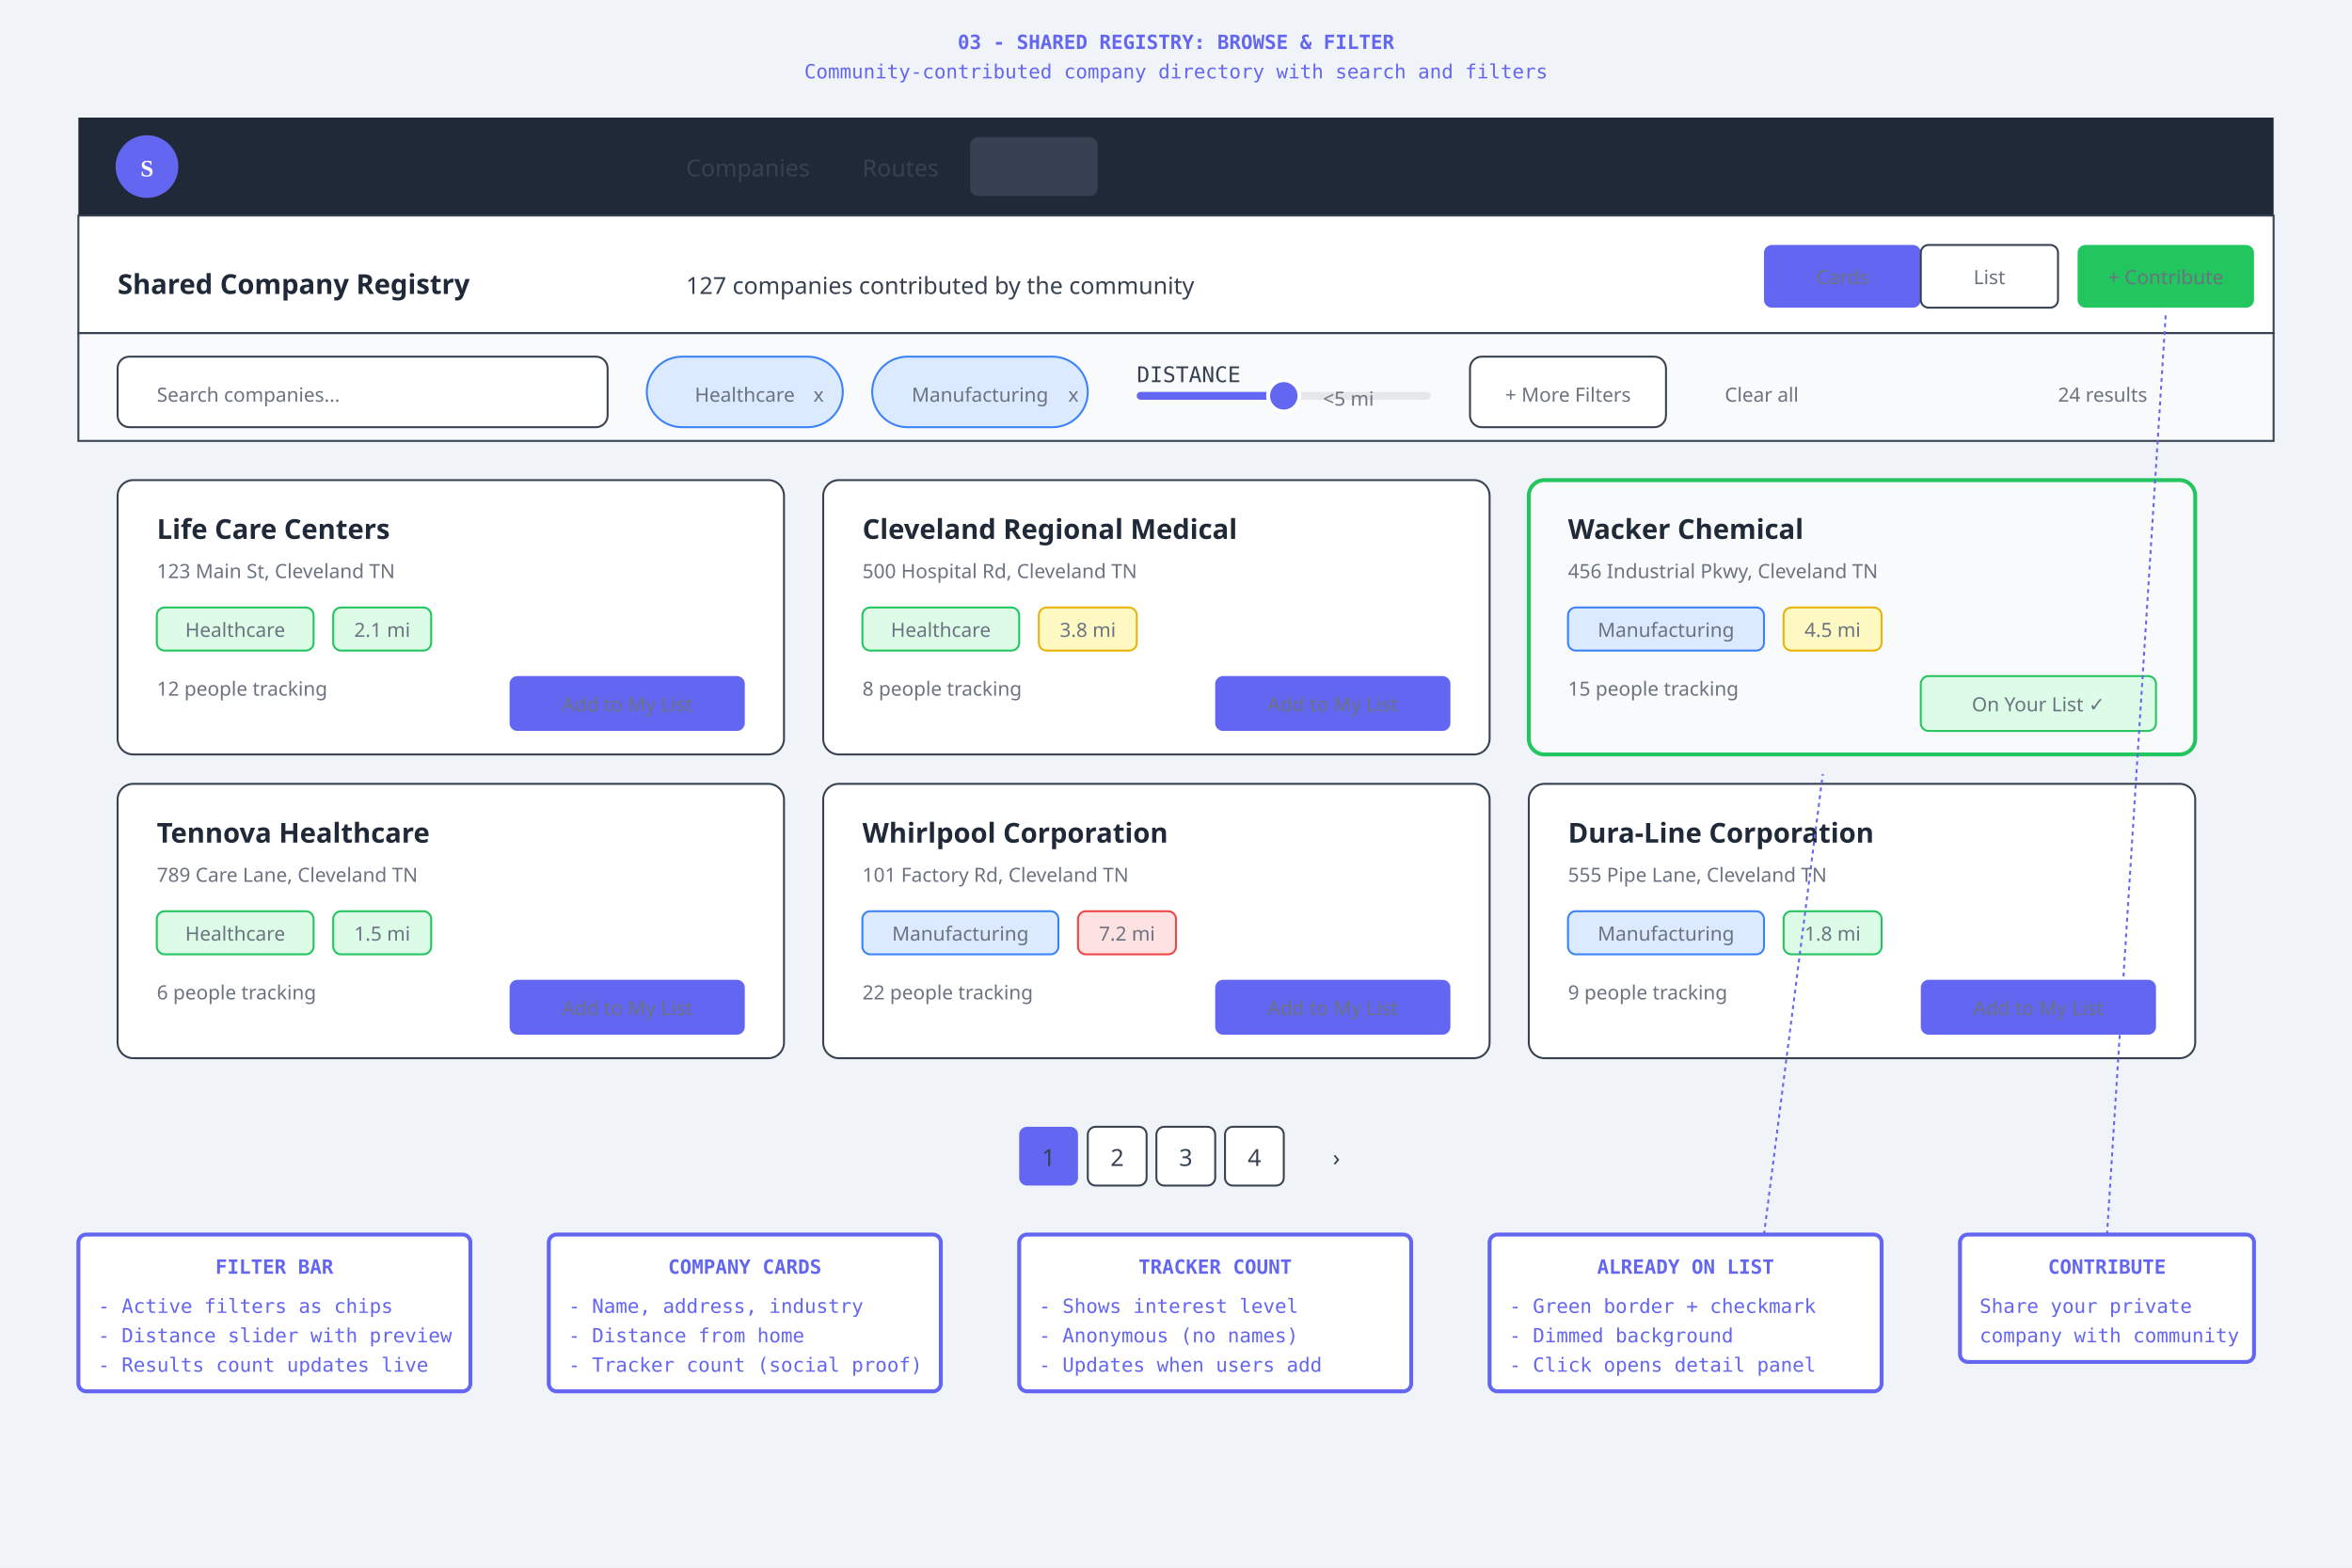
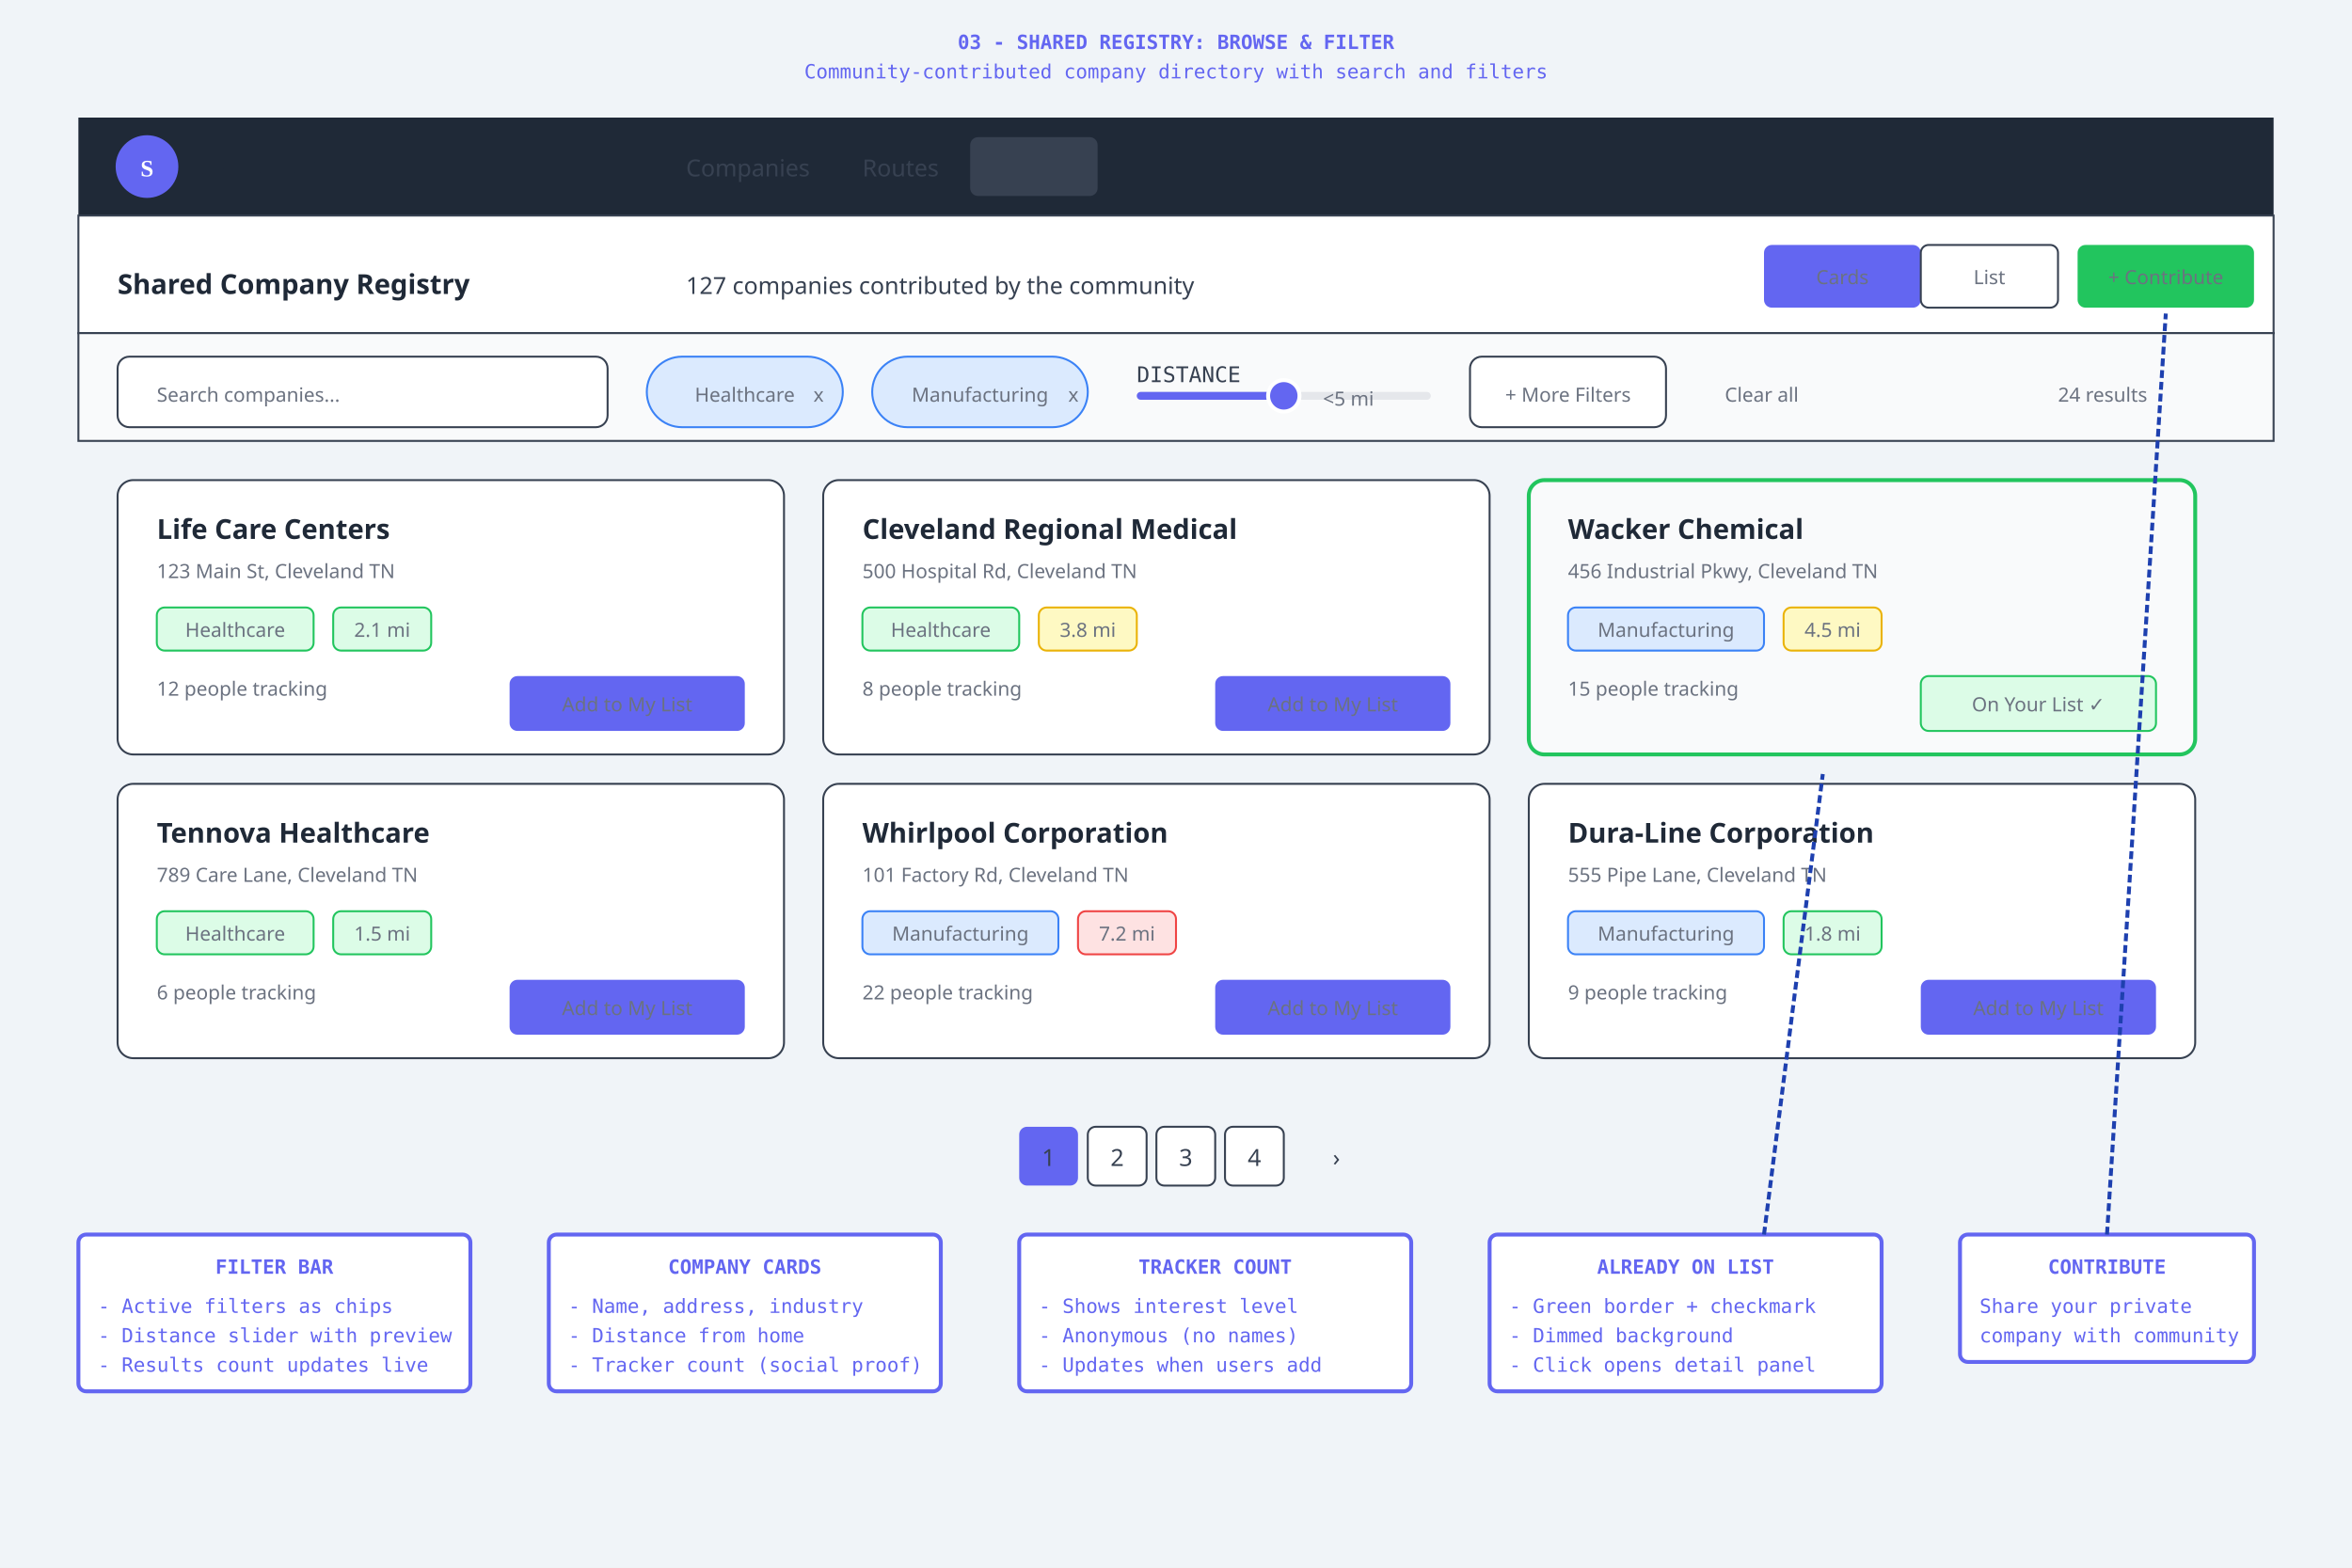
<svg xmlns="http://www.w3.org/2000/svg" viewBox="0 0 1200 800" width="1200" height="800">
  <defs>
    <style>
      .bg { fill: #f0f4f8; }
      .fill-white { fill: #ffffff; stroke: #374151; stroke-width: 1; }
      .fill-dark { fill: #1f2937; }
      .annotation { fill: #6366f1; font-family: monospace; font-size: 10px; }
      .annotation-box { fill: #ffffff; stroke: #6366f1; stroke-width: 2; }
      .label { fill: #374151; font-family: monospace; font-size: 11px; }
      .heading { fill: #1f2937; font-family: system-ui, sans-serif; font-size: 14px; font-weight: bold; }
      .text-sm { fill: #6b7280; font-family: system-ui, sans-serif; font-size: 10px; }
      .text-md { fill: #374151; font-family: system-ui, sans-serif; font-size: 12px; }
-       .leader { stroke: #6366f1; stroke-width: 1; stroke-dasharray: 2,2; }
+       .leader { stroke: #1e40af; stroke-width: 2; stroke-dasharray: 4,2; }
      .map-bg { fill: #dbeafe; stroke: #374151; stroke-width: 1; }
    </style>
  </defs>
  <rect class="bg" width="1200" height="800" />
  <text x="600" y="25" text-anchor="middle" class="annotation" font-size="14" font-weight="bold">03 - SHARED REGISTRY: BROWSE &amp; FILTER</text>
  <text x="600" y="40" text-anchor="middle" class="annotation">Community-contributed company directory with search and filters</text>
  <rect x="40" y="60" width="1120" height="50" class="fill-dark" />
  <circle cx="75" cy="85" r="16" fill="#6366f1" />
  <text x="75" y="90" text-anchor="middle" fill="white" font-size="12" font-weight="bold">S</text>
  <text x="100" y="90" fill="white" class="heading">SpokeToWork</text>
  <text x="350" y="90" class="text-md" fill="#9ca3af">Companies</text>
  <text x="440" y="90" class="text-md" fill="#9ca3af">Routes</text>
  <rect x="495" y="70" width="65" height="30" rx="4" fill="#374151" />
  <text x="527" y="90" text-anchor="middle" class="text-md" fill="white">Registry</text>
  <rect x="40" y="110" width="1120" height="60" fill="white" stroke="#374151" />
  <text x="60" y="150" class="heading" font-size="20">Shared Company Registry</text>
  <text x="350" y="150" class="text-md" fill="#6b7280">127 companies contributed by the community</text>
  <rect x="900" y="125" width="80" height="32" rx="4" fill="#6366f1" />
  <text x="940" y="145" text-anchor="middle" fill="white" class="text-sm">Cards</text>
  <rect x="980" y="125" width="70" height="32" rx="4" class="fill-white" />
  <text x="1015" y="145" text-anchor="middle" class="text-sm">List</text>
  <rect x="1060" y="125" width="90" height="32" rx="4" fill="#22c55e" />
  <text x="1105" y="145" text-anchor="middle" fill="white" class="text-sm">+ Contribute</text>
  <rect x="40" y="170" width="1120" height="55" fill="#f9fafb" stroke="#374151" />
  <rect x="60" y="182" width="250" height="36" rx="6" class="fill-white" />
  <text x="80" y="205" class="text-sm" fill="#9ca3af">Search companies...</text>
  <rect x="330" y="182" width="100" height="36" rx="18" fill="#dbeafe" stroke="#3b82f6" />
  <text x="380" y="205" text-anchor="middle" class="text-sm" fill="#3b82f6">Healthcare</text>
  <text x="415" y="205" fill="#3b82f6" class="text-sm">x</text>
  <rect x="445" y="182" width="110" height="36" rx="18" fill="#dbeafe" stroke="#3b82f6" />
  <text x="500" y="205" text-anchor="middle" class="text-sm" fill="#3b82f6">Manufacturing</text>
  <text x="545" y="205" fill="#3b82f6" class="text-sm">x</text>
  <text x="580" y="195" class="label">DISTANCE</text>
  <rect x="580" y="200" width="150" height="4" rx="2" fill="#e5e7eb" />
  <rect x="580" y="200" width="75" height="4" rx="2" fill="#6366f1" />
  <circle cx="655" cy="202" r="8" fill="#6366f1" stroke="white" stroke-width="2" />
  <text x="675" y="207" class="text-sm">&lt;5 mi</text>
  <rect x="750" y="182" width="100" height="36" rx="6" class="fill-white" />
  <text x="800" y="205" text-anchor="middle" class="text-sm">+ More Filters</text>
  <text x="880" y="205" class="text-sm" fill="#6366f1">Clear all</text>
  <text x="1050" y="205" class="text-sm" fill="#6b7280">24 results</text>
  <g transform="translate(60, 245)">
    <rect x="0" y="0" width="340" height="140" rx="8" fill="white" stroke="#374151" />
    <text x="20" y="30" class="heading">Life Care Centers</text>
    <text x="20" y="50" class="text-sm">123 Main St, Cleveland TN</text>
    <rect x="20" y="65" width="80" height="22" rx="4" fill="#dcfce7" stroke="#22c55e" />
    <text x="60" y="80" text-anchor="middle" class="text-sm">Healthcare</text>
    <rect x="110" y="65" width="50" height="22" rx="4" fill="#dcfce7" stroke="#22c55e" />
    <text x="135" y="80" text-anchor="middle" class="text-sm">2.1 mi</text>
    <text x="20" y="110" class="text-sm" fill="#6b7280">12 people tracking</text>
    <rect x="200" y="100" width="120" height="28" rx="4" fill="#6366f1" />
    <text x="260" y="118" text-anchor="middle" fill="white" class="text-sm">Add to My List</text>
  </g>
  <g transform="translate(420, 245)">
    <rect x="0" y="0" width="340" height="140" rx="8" fill="white" stroke="#374151" />
    <text x="20" y="30" class="heading">Cleveland Regional Medical</text>
    <text x="20" y="50" class="text-sm">500 Hospital Rd, Cleveland TN</text>
    <rect x="20" y="65" width="80" height="22" rx="4" fill="#dcfce7" stroke="#22c55e" />
    <text x="60" y="80" text-anchor="middle" class="text-sm">Healthcare</text>
    <rect x="110" y="65" width="50" height="22" rx="4" fill="#fef9c3" stroke="#eab308" />
    <text x="135" y="80" text-anchor="middle" class="text-sm">3.8 mi</text>
    <text x="20" y="110" class="text-sm" fill="#6b7280">8 people tracking</text>
    <rect x="200" y="100" width="120" height="28" rx="4" fill="#6366f1" />
    <text x="260" y="118" text-anchor="middle" fill="white" class="text-sm">Add to My List</text>
  </g>
  <g transform="translate(780, 245)">
    <rect x="0" y="0" width="340" height="140" rx="8" fill="#f9fafb" stroke="#22c55e" stroke-width="2" />
    <text x="20" y="30" class="heading">Wacker Chemical</text>
    <text x="20" y="50" class="text-sm">456 Industrial Pkwy, Cleveland TN</text>
    <rect x="20" y="65" width="100" height="22" rx="4" fill="#dbeafe" stroke="#3b82f6" />
    <text x="70" y="80" text-anchor="middle" class="text-sm">Manufacturing</text>
    <rect x="130" y="65" width="50" height="22" rx="4" fill="#fef9c3" stroke="#eab308" />
    <text x="155" y="80" text-anchor="middle" class="text-sm">4.5 mi</text>
    <text x="20" y="110" class="text-sm" fill="#6b7280">15 people tracking</text>
    <rect x="200" y="100" width="120" height="28" rx="4" fill="#dcfce7" stroke="#22c55e" />
    <text x="260" y="118" text-anchor="middle" fill="#166534" class="text-sm">On Your List ✓</text>
  </g>
  <g transform="translate(60, 400)">
    <rect x="0" y="0" width="340" height="140" rx="8" fill="white" stroke="#374151" />
    <text x="20" y="30" class="heading">Tennova Healthcare</text>
    <text x="20" y="50" class="text-sm">789 Care Lane, Cleveland TN</text>
    <rect x="20" y="65" width="80" height="22" rx="4" fill="#dcfce7" stroke="#22c55e" />
    <text x="60" y="80" text-anchor="middle" class="text-sm">Healthcare</text>
    <rect x="110" y="65" width="50" height="22" rx="4" fill="#dcfce7" stroke="#22c55e" />
    <text x="135" y="80" text-anchor="middle" class="text-sm">1.5 mi</text>
    <text x="20" y="110" class="text-sm" fill="#6b7280">6 people tracking</text>
    <rect x="200" y="100" width="120" height="28" rx="4" fill="#6366f1" />
    <text x="260" y="118" text-anchor="middle" fill="white" class="text-sm">Add to My List</text>
  </g>
  <g transform="translate(420, 400)">
    <rect x="0" y="0" width="340" height="140" rx="8" fill="white" stroke="#374151" />
    <text x="20" y="30" class="heading">Whirlpool Corporation</text>
    <text x="20" y="50" class="text-sm">101 Factory Rd, Cleveland TN</text>
    <rect x="20" y="65" width="100" height="22" rx="4" fill="#dbeafe" stroke="#3b82f6" />
    <text x="70" y="80" text-anchor="middle" class="text-sm">Manufacturing</text>
    <rect x="130" y="65" width="50" height="22" rx="4" fill="#fee2e2" stroke="#ef4444" />
    <text x="155" y="80" text-anchor="middle" class="text-sm">7.2 mi</text>
    <text x="20" y="110" class="text-sm" fill="#6b7280">22 people tracking</text>
    <rect x="200" y="100" width="120" height="28" rx="4" fill="#6366f1" />
    <text x="260" y="118" text-anchor="middle" fill="white" class="text-sm">Add to My List</text>
  </g>
  <g transform="translate(780, 400)">
    <rect x="0" y="0" width="340" height="140" rx="8" fill="white" stroke="#374151" />
    <text x="20" y="30" class="heading">Dura-Line Corporation</text>
    <text x="20" y="50" class="text-sm">555 Pipe Lane, Cleveland TN</text>
    <rect x="20" y="65" width="100" height="22" rx="4" fill="#dbeafe" stroke="#3b82f6" />
    <text x="70" y="80" text-anchor="middle" class="text-sm">Manufacturing</text>
    <rect x="130" y="65" width="50" height="22" rx="4" fill="#dcfce7" stroke="#22c55e" />
    <text x="155" y="80" text-anchor="middle" class="text-sm">1.8 mi</text>
    <text x="20" y="110" class="text-sm" fill="#6b7280">9 people tracking</text>
    <rect x="200" y="100" width="120" height="28" rx="4" fill="#6366f1" />
    <text x="260" y="118" text-anchor="middle" fill="white" class="text-sm">Add to My List</text>
  </g>
  <rect x="500" y="570" width="200" height="40" rx="4" fill="none" />
  <rect x="520" y="575" width="30" height="30" rx="4" fill="#6366f1" />
  <text x="535" y="595" text-anchor="middle" fill="white" class="text-md">1</text>
  <rect x="555" y="575" width="30" height="30" rx="4" class="fill-white" />
  <text x="570" y="595" text-anchor="middle" class="text-md">2</text>
  <rect x="590" y="575" width="30" height="30" rx="4" class="fill-white" />
  <text x="605" y="595" text-anchor="middle" class="text-md">3</text>
  <rect x="625" y="575" width="30" height="30" rx="4" class="fill-white" />
  <text x="640" y="595" text-anchor="middle" class="text-md">4</text>
  <text x="680" y="595" class="text-md">›</text>
  <rect x="40" y="630" width="200" height="80" rx="4" class="annotation-box" />
  <text x="140" y="650" text-anchor="middle" class="annotation" font-weight="bold">FILTER BAR</text>
  <text x="50" y="670" class="annotation">- Active filters as chips</text>
  <text x="50" y="685" class="annotation">- Distance slider with preview</text>
  <text x="50" y="700" class="annotation">- Results count updates live</text>
  <rect x="280" y="630" width="200" height="80" rx="4" class="annotation-box" />
  <text x="380" y="650" text-anchor="middle" class="annotation" font-weight="bold">COMPANY CARDS</text>
  <text x="290" y="670" class="annotation">- Name, address, industry</text>
  <text x="290" y="685" class="annotation">- Distance from home</text>
  <text x="290" y="700" class="annotation">- Tracker count (social proof)</text>
  <rect x="520" y="630" width="200" height="80" rx="4" class="annotation-box" />
  <text x="620" y="650" text-anchor="middle" class="annotation" font-weight="bold">TRACKER COUNT</text>
  <text x="530" y="670" class="annotation">- Shows interest level</text>
  <text x="530" y="685" class="annotation">- Anonymous (no names)</text>
  <text x="530" y="700" class="annotation">- Updates when users add</text>
  <rect x="760" y="630" width="200" height="80" rx="4" class="annotation-box" />
  <text x="860" y="650" text-anchor="middle" class="annotation" font-weight="bold">ALREADY ON LIST</text>
  <text x="770" y="670" class="annotation">- Green border + checkmark</text>
  <text x="770" y="685" class="annotation">- Dimmed background</text>
  <text x="770" y="700" class="annotation">- Click opens detail panel</text>
  <path d="M 900,630 L 930,395" class="leader" />
  <rect x="1000" y="630" width="150" height="65" rx="4" class="annotation-box" />
  <text x="1075" y="650" text-anchor="middle" class="annotation" font-weight="bold">CONTRIBUTE</text>
  <text x="1010" y="670" class="annotation">Share your private</text>
  <text x="1010" y="685" class="annotation">company with community</text>
  <path d="M 1075,630 L 1105,160" class="leader" />
</svg>
